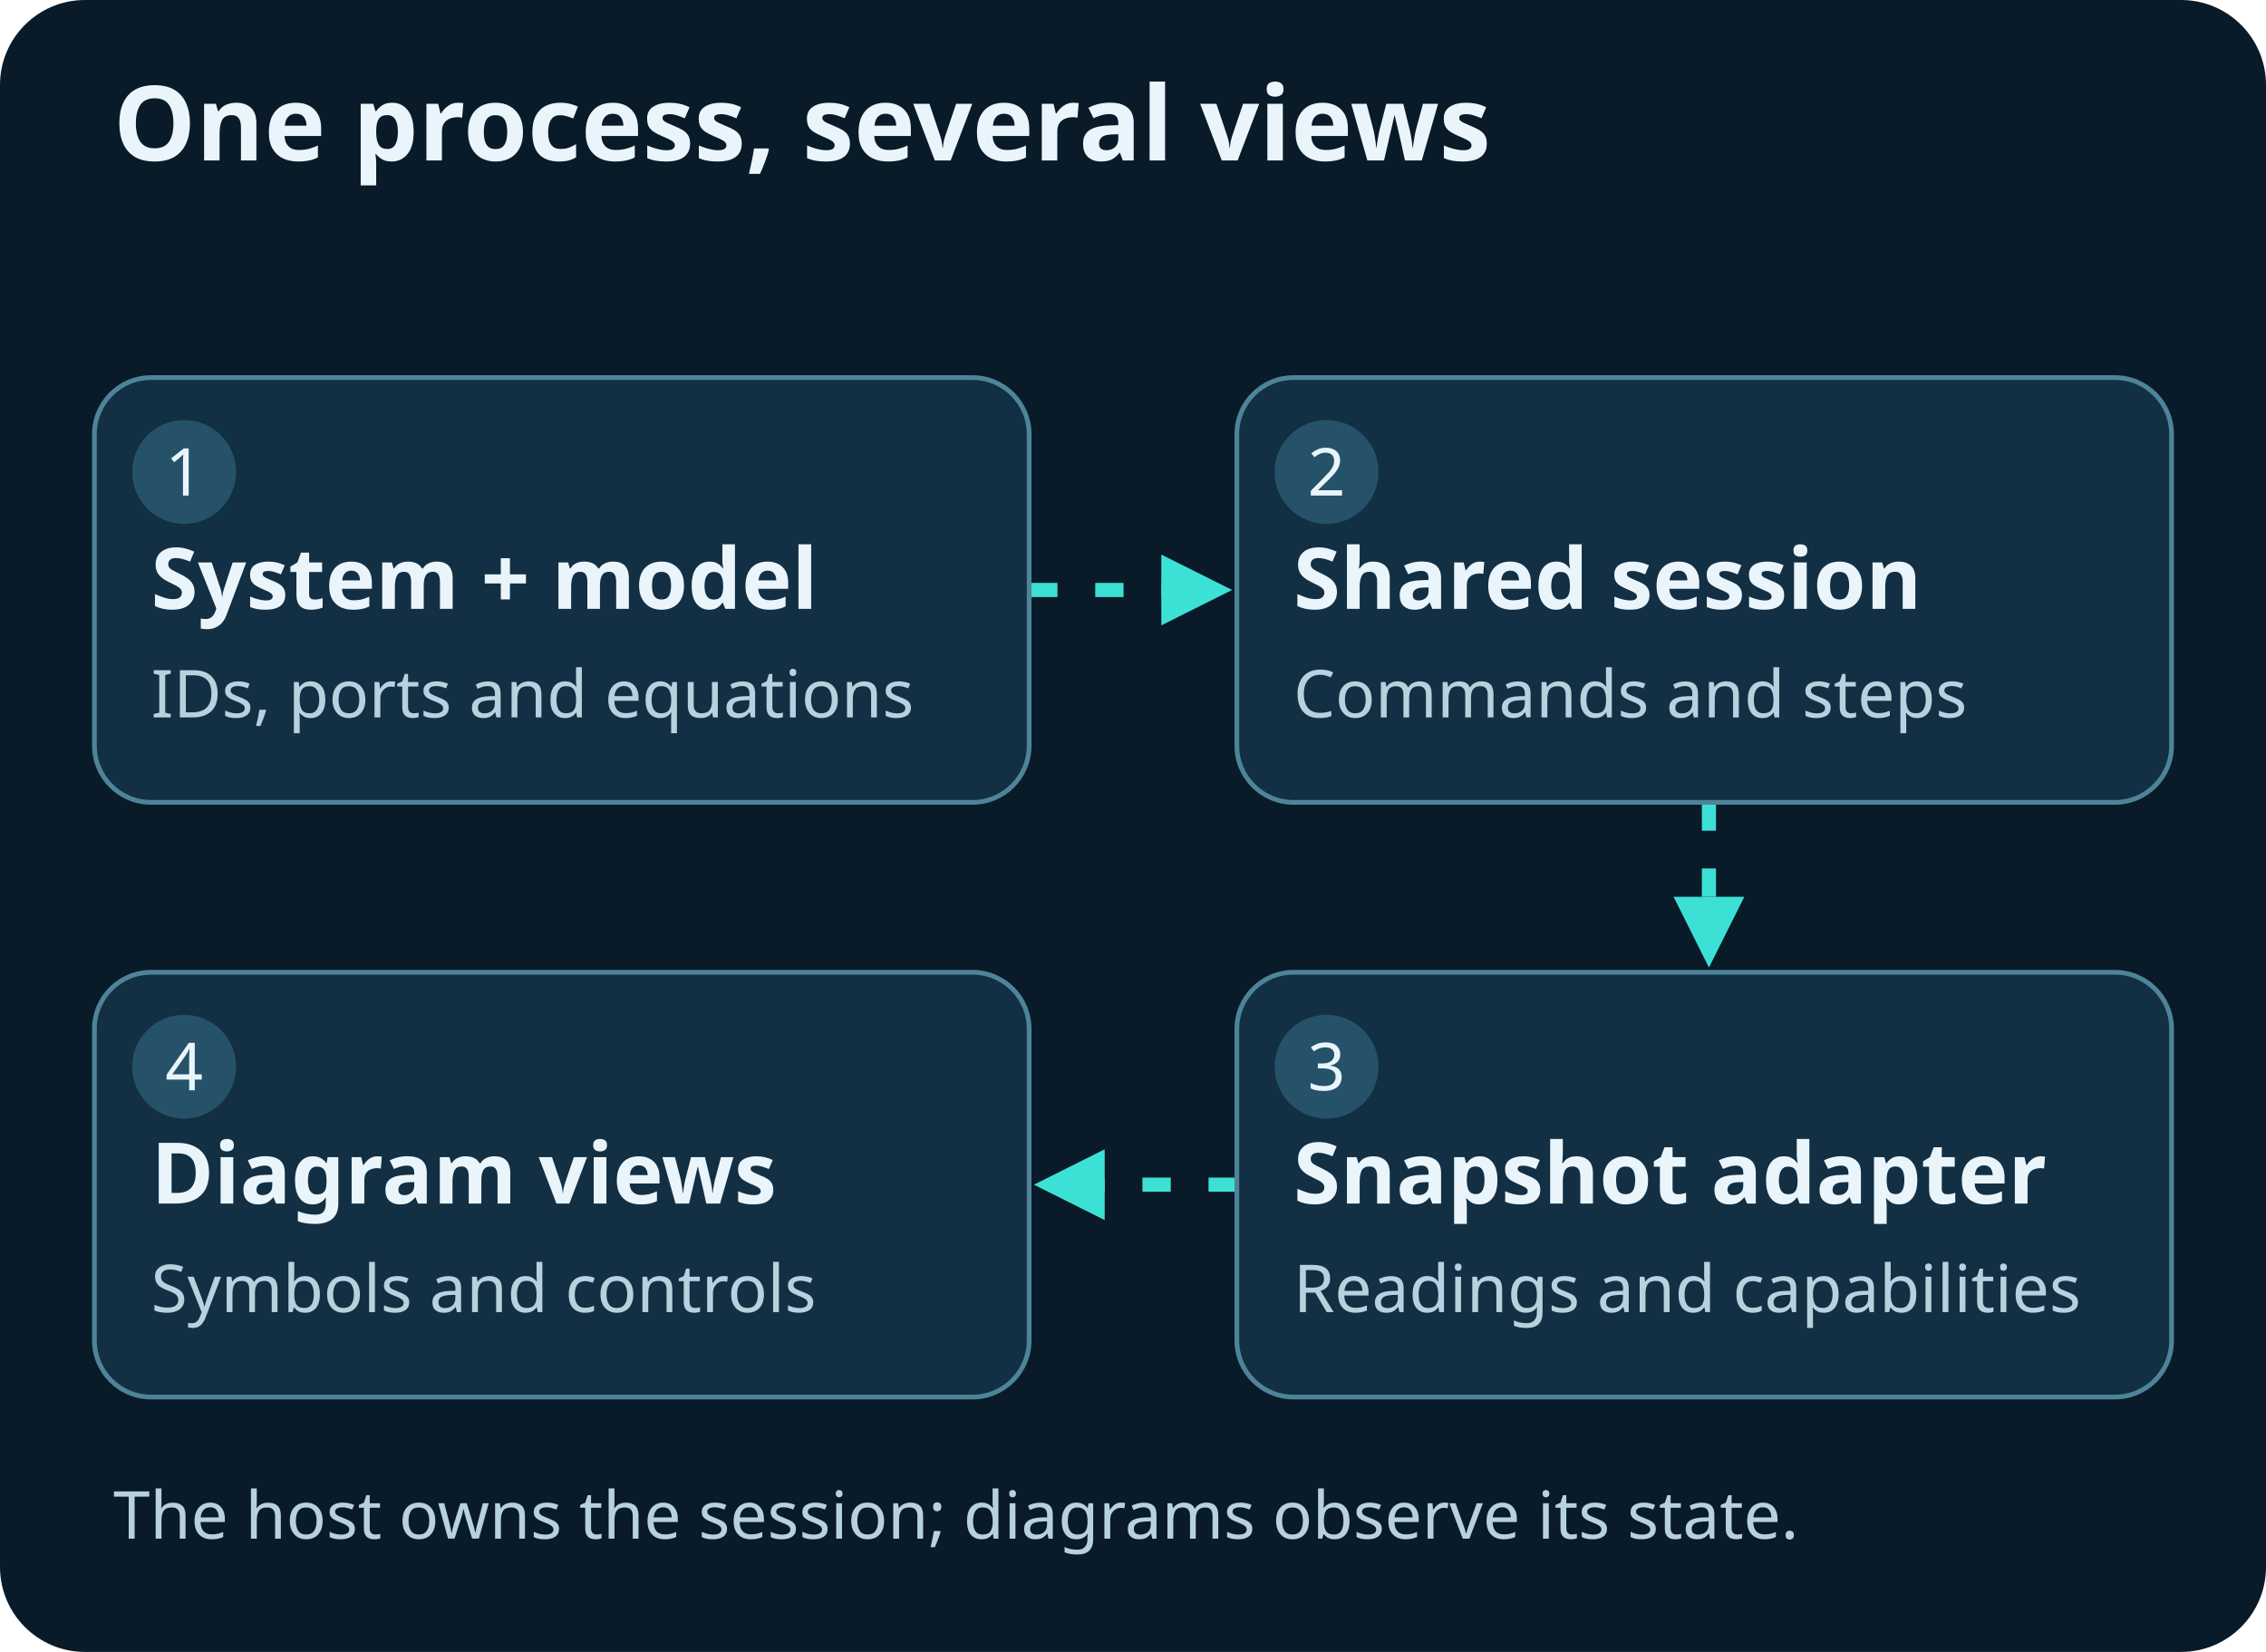
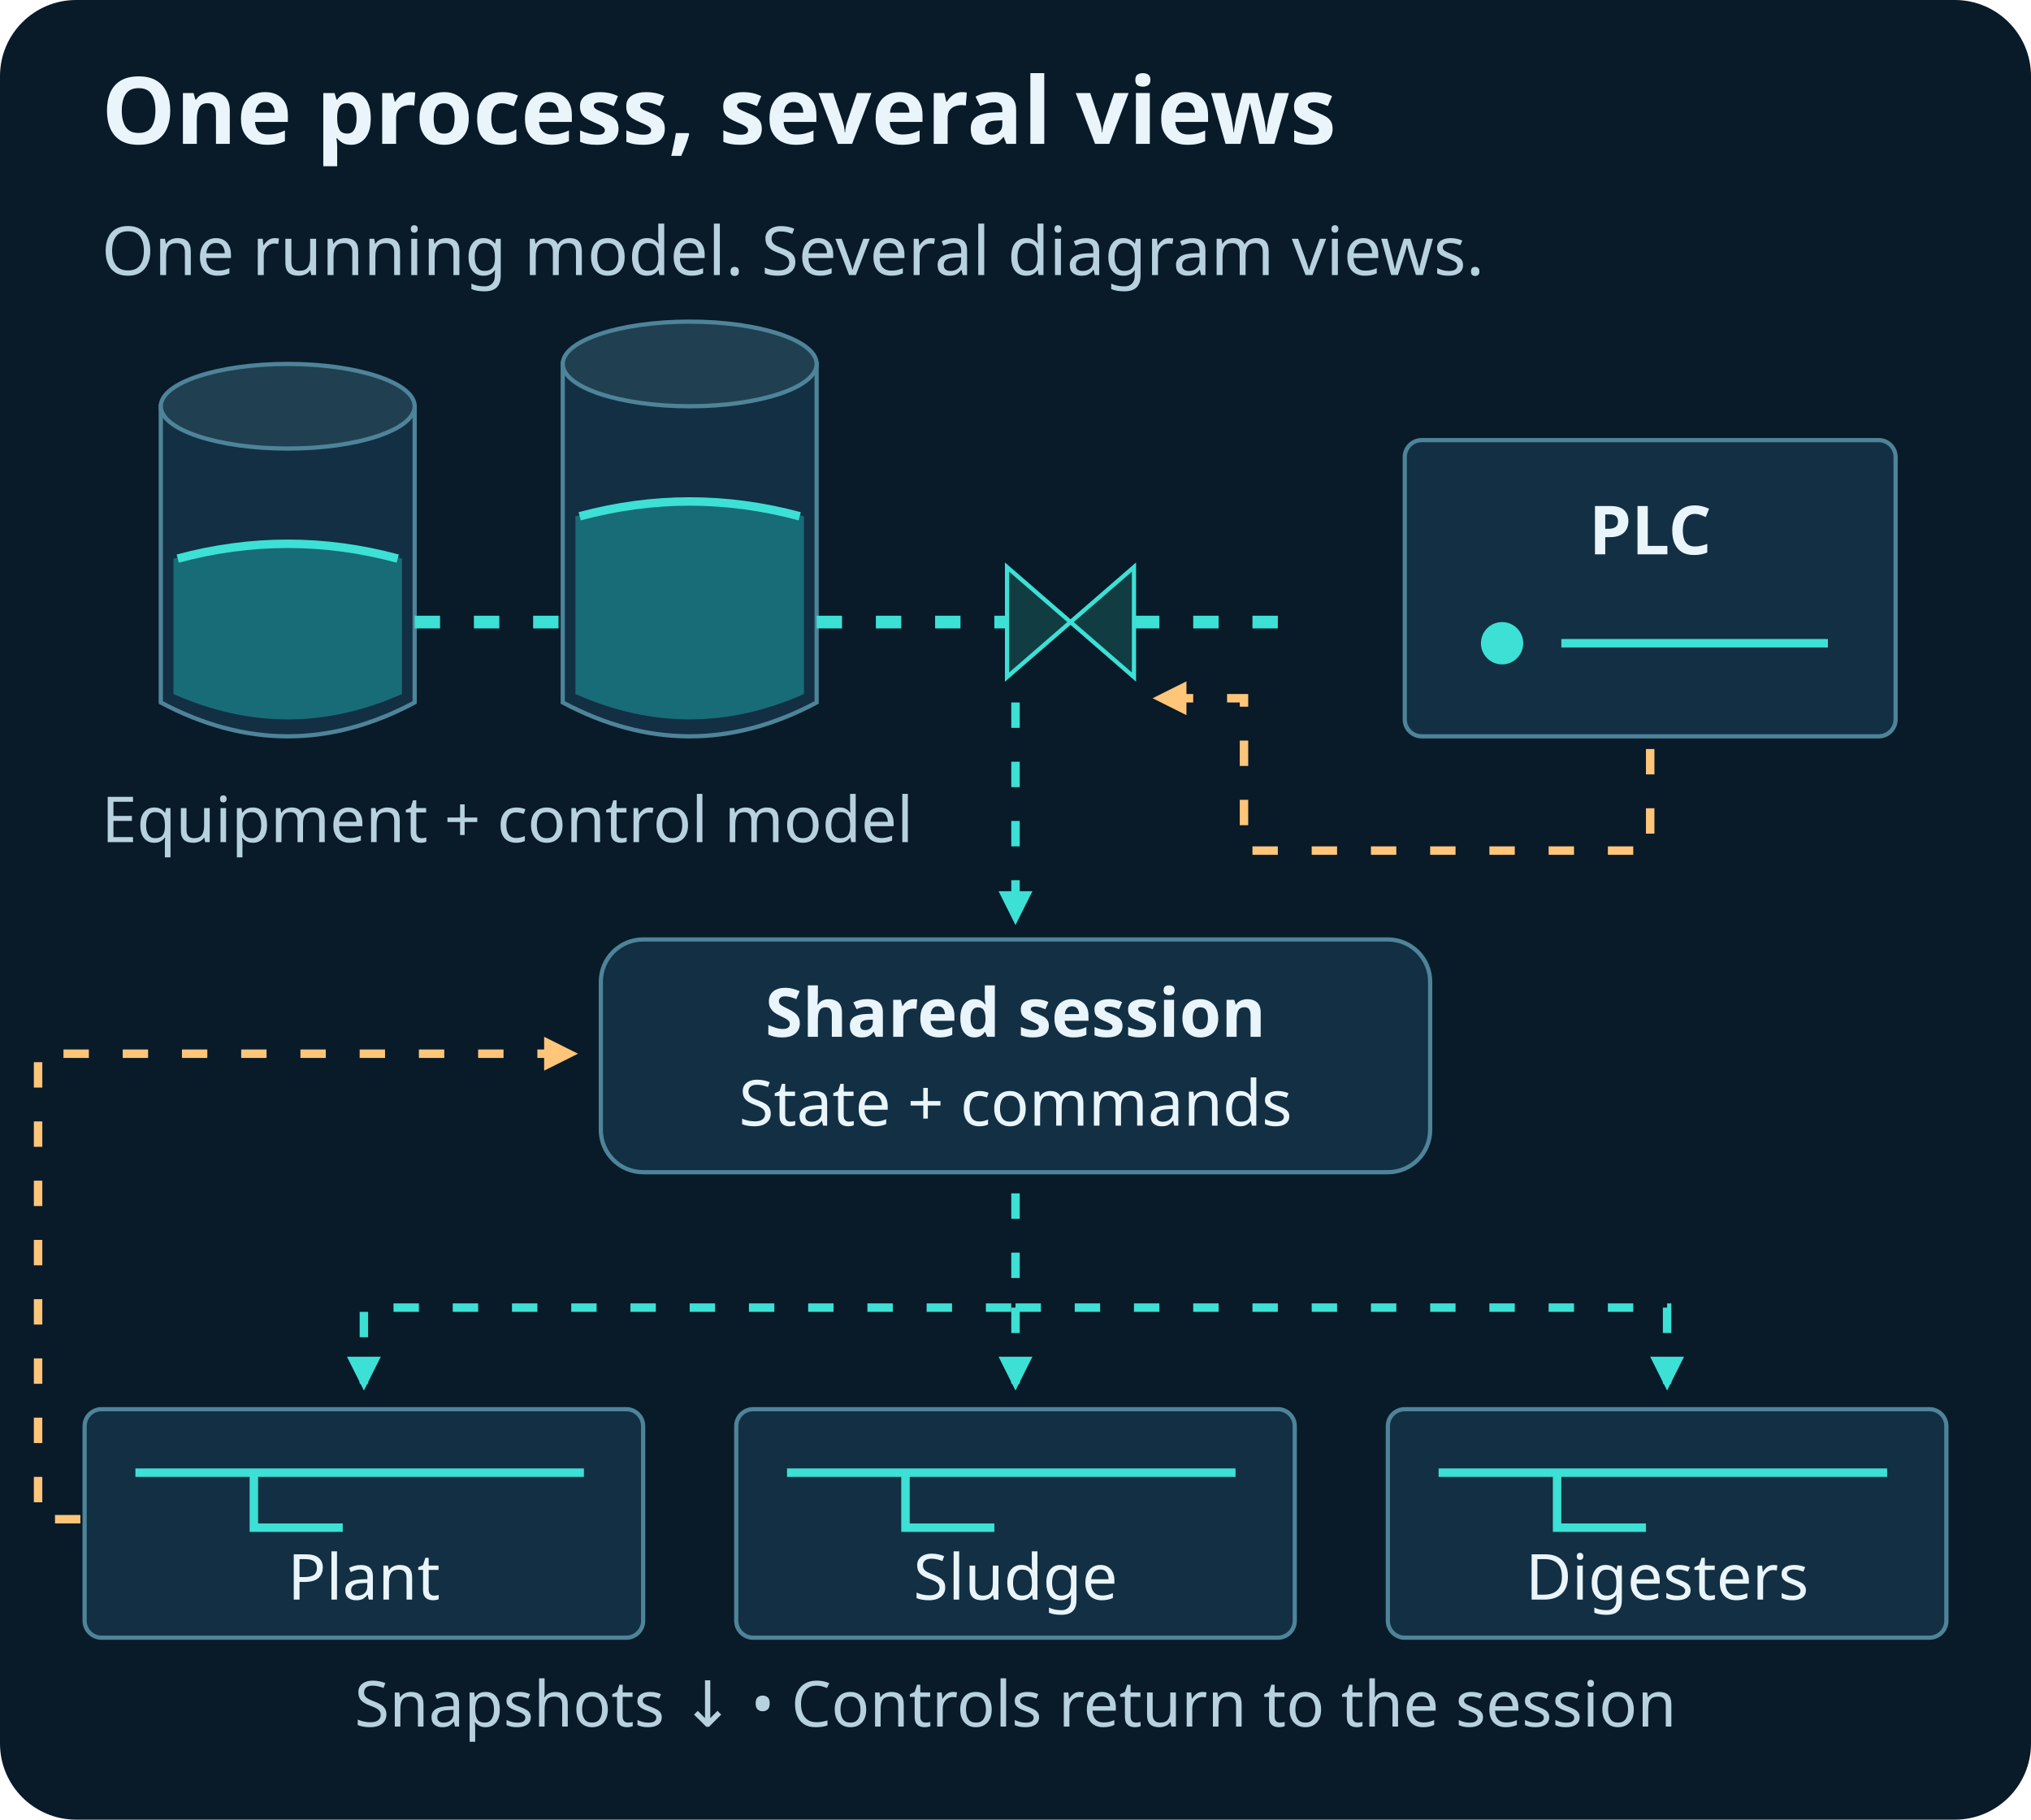
- <svg xmlns="http://www.w3.org/2000/svg" width="480" height="350" viewBox="0 0 480 350" role="img" aria-labelledby="title desc">
-   <style>text{font-family:system-ui,sans-serif;fill:#e9f5fb}.detail{fill:#b7d1de;font-size:14px}.flow{stroke:#3de0d4;stroke-width:3;stroke-dasharray:6 8;fill:none}.flow{animation:flow 2.8s linear infinite}@keyframes flow{to{stroke-dashoffset:-28}}@media (prefers-reduced-motion:reduce){*{animation:none!important}}</style>
+ <svg xmlns="http://www.w3.org/2000/svg" width="480" height="430" viewBox="0 0 480 430" role="img" aria-labelledby="title desc">
+   <style>text{font-family:system-ui,sans-serif}.flow,.return{stroke-dasharray:6 8}.flow{animation:flow 2.8s linear infinite}.return{animation:flow 4s linear infinite}.gear{animation:turn 20s linear infinite}.scan{animation:scan 3s ease-in-out infinite alternate}.check,.level{animation:readout 2s ease-in-out infinite alternate}.sweep{animation:sweep 4s ease-in-out infinite alternate}@keyframes sweep{from{transform:translateX(-90px)}to{transform:translateX(90px)}}@keyframes flow{to{stroke-dashoffset:-28}}@keyframes turn{to{transform:rotate(360deg)}}@keyframes scan{to{opacity:.25}}@keyframes readout{to{opacity:.5}}@media (prefers-reduced-motion:reduce){*{animation:none!important}}</style>
  <defs>
-     <marker id="arrow" viewBox="0 0 10 10" refX="8" refY="5" markerWidth="5" markerHeight="5" orient="auto">
+     <marker id="amber-arrow" viewBox="0 0 10 10" refX="8" refY="5" markerWidth="4" markerHeight="4" orient="auto">
+       <path d="M0 0L10 5L0 10Z" fill="#ffc579" />
+     </marker>
+     <marker id="arrow" viewBox="0 0 10 10" refX="8" refY="5" markerWidth="4" markerHeight="4" orient="auto-start-reverse">
      <path d="M0 0L10 5L0 10Z" fill="#3de0d4" />
    </marker>
  </defs>
-   <rect width="480" height="350" rx="18" fill="#091a29" />
-   <text x="24" y="34" font-size="22" font-weight="700">One process, several views</text>
-   <path class="flow" d="M218 125H258" marker-end="url(#arrow)" />
-   <path class="flow" d="M362 170V202" marker-end="url(#arrow)" />
-   <path class="flow" d="M262 251H222" marker-end="url(#arrow)" />
-   <rect x="20" y="80" width="198" height="90" rx="12" fill="#132f43" stroke="#4e8499" />
-   <circle cx="39" cy="100" r="11" fill="#265269" />
-   <text x="39" y="105" text-anchor="middle" font-size="14">1</text>
-   <text x="32" y="129" font-size="18" font-weight="600">System + model</text>
-   <text class="detail" x="32" y="152">IDs, ports and equations</text>
-   <rect x="262" y="80" width="198" height="90" rx="12" fill="#132f43" stroke="#4e8499" />
-   <circle cx="281" cy="100" r="11" fill="#265269" />
-   <text x="281" y="105" text-anchor="middle" font-size="14">2</text>
-   <text x="274" y="129" font-size="18" font-weight="600">Shared session</text>
-   <text class="detail" x="274" y="152">Commands and steps</text>
-   <rect x="262" y="206" width="198" height="90" rx="12" fill="#132f43" stroke="#4e8499" />
-   <circle cx="281" cy="226" r="11" fill="#265269" />
-   <text x="281" y="231" text-anchor="middle" font-size="14">3</text>
-   <text x="274" y="255" font-size="18" font-weight="600">Snapshot adapter</text>
-   <text class="detail" x="274" y="278">Readings and capabilities</text>
-   <rect x="20" y="206" width="198" height="90" rx="12" fill="#132f43" stroke="#4e8499" />
-   <circle cx="39" cy="226" r="11" fill="#265269" />
-   <text x="39" y="231" text-anchor="middle" font-size="14">4</text>
-   <text x="32" y="255" font-size="18" font-weight="600">Diagram views</text>
-   <text class="detail" x="32" y="278">Symbols and controls</text>
-   <text class="detail" x="24" y="326">The host owns the session; diagrams observe its state.</text>
+   <rect width="480" height="430" rx="18" fill="#091a29" />
+   <text x="24" y="34" font-size="22" text-anchor="start" fill="#e9f5fb" font-weight="700">One process, several views</text>
+   <text x="24" y="65" font-size="16" text-anchor="start" fill="#b7d1de" font-weight="400">One running model. Several diagram views.</text>
+   <path d="M38 96V166Q68 182 98 166V96Z" fill="#132f43" stroke="#4e8499" />
+   <path d="M41 132Q68 125 95 132V164Q68 176 41 164Z" fill="#186c77" />
+   <ellipse cx="68" cy="96" rx="30" ry="10" fill="#203f50" stroke="#4e8499" />
+   <path d="M42 132Q68 125 94 132" fill="none" stroke="#3de0d4" stroke-width="2" class="level" />
+   <path d="M133 86V166Q163 182 193 166V86Z" fill="#132f43" stroke="#4e8499" />
+   <path d="M136 122Q163 115 190 122V164Q163 176 136 164Z" fill="#186c77" />
+   <ellipse cx="163" cy="86" rx="30" ry="10" fill="#203f50" stroke="#4e8499" />
+   <path d="M137 122Q163 115 189 122" fill="none" stroke="#3de0d4" stroke-width="2" class="level" />
+   <path d="M98 147H133M193 147H238M268 147H303" fill="none" stroke="#3de0d4" stroke-width="3" class="flow" />
+   <path d="M238 134L268 160V134L238 160Z" fill="#103c42" stroke="#3de0d4" />
+   <rect x="332" y="104" width="116" height="70" rx="4" fill="#132f43" stroke="#4e8499" />
+   <text x="390" y="131" font-size="16" text-anchor="middle" fill="#e9f5fb" font-weight="600">PLC</text>
+   <circle class="check" cx="355" cy="152" r="5" fill="#3de0d4" />
+   <path d="M369 152H432" fill="none" stroke="#3de0d4" stroke-width="2" class="" />
+   <path d="M390 177V201H294V165H274" fill="none" stroke="#ffc579" stroke-width="2" class="return" marker-end="url(#amber-arrow)" />
+   <text x="24" y="199" font-size="15" text-anchor="start" fill="#b7d1de" font-weight="400">Equipment + control model</text>
+   <path d="M240 166V217" fill="none" stroke="#3de0d4" stroke-width="2" class="flow" marker-end="url(#arrow)" />
+   <rect x="142" y="222" width="196" height="55" rx="10" fill="#132f43" stroke="#4e8499" />
+   <text x="240" y="245" font-size="16" text-anchor="middle" fill="#e9f5fb" font-weight="600">Shared session</text>
+   <text x="240" y="266" font-size="15" text-anchor="middle" fill="#e9f5fb" font-weight="400">State + commands</text>
+   <path d="M240 282V309H86V327" fill="none" stroke="#3de0d4" stroke-width="2" class="flow" marker-end="url(#arrow)" />
+   <path d="M240 309V327" fill="none" stroke="#3de0d4" stroke-width="2" class="flow" marker-end="url(#arrow)" />
+   <path d="M240 309H394V327" fill="none" stroke="#3de0d4" stroke-width="2" class="flow" marker-end="url(#arrow)" />
+   <rect x="20" y="333" width="132" height="54" rx="4" fill="#132f43" stroke="#4e8499" />
+   <path d="M32 348H60V361H81M60 348H138" fill="none" stroke="#3de0d4" stroke-width="2" class="" />
+   <text x="86" y="378" font-size="15" text-anchor="middle" fill="#e9f5fb" font-weight="400">Plant</text>
+   <rect x="174" y="333" width="132" height="54" rx="4" fill="#132f43" stroke="#4e8499" />
+   <path d="M186 348H214V361H235M214 348H292" fill="none" stroke="#3de0d4" stroke-width="2" class="" />
+   <text x="240" y="378" font-size="15" text-anchor="middle" fill="#e9f5fb" font-weight="400">Sludge</text>
+   <rect x="328" y="333" width="132" height="54" rx="4" fill="#132f43" stroke="#4e8499" />
+   <path d="M340 348H368V361H389M368 348H446" fill="none" stroke="#3de0d4" stroke-width="2" class="" />
+   <text x="394" y="378" font-size="15" text-anchor="middle" fill="#e9f5fb" font-weight="400">Digesters</text>
+   <path d="M19 359H9V249H135" fill="none" stroke="#ffc579" stroke-width="2" class="return" marker-end="url(#amber-arrow)" />
+   <text x="240" y="408" font-size="15" text-anchor="middle" fill="#b7d1de" font-weight="400">Snapshots ↓   •   Controls return to the session</text>
</svg>
